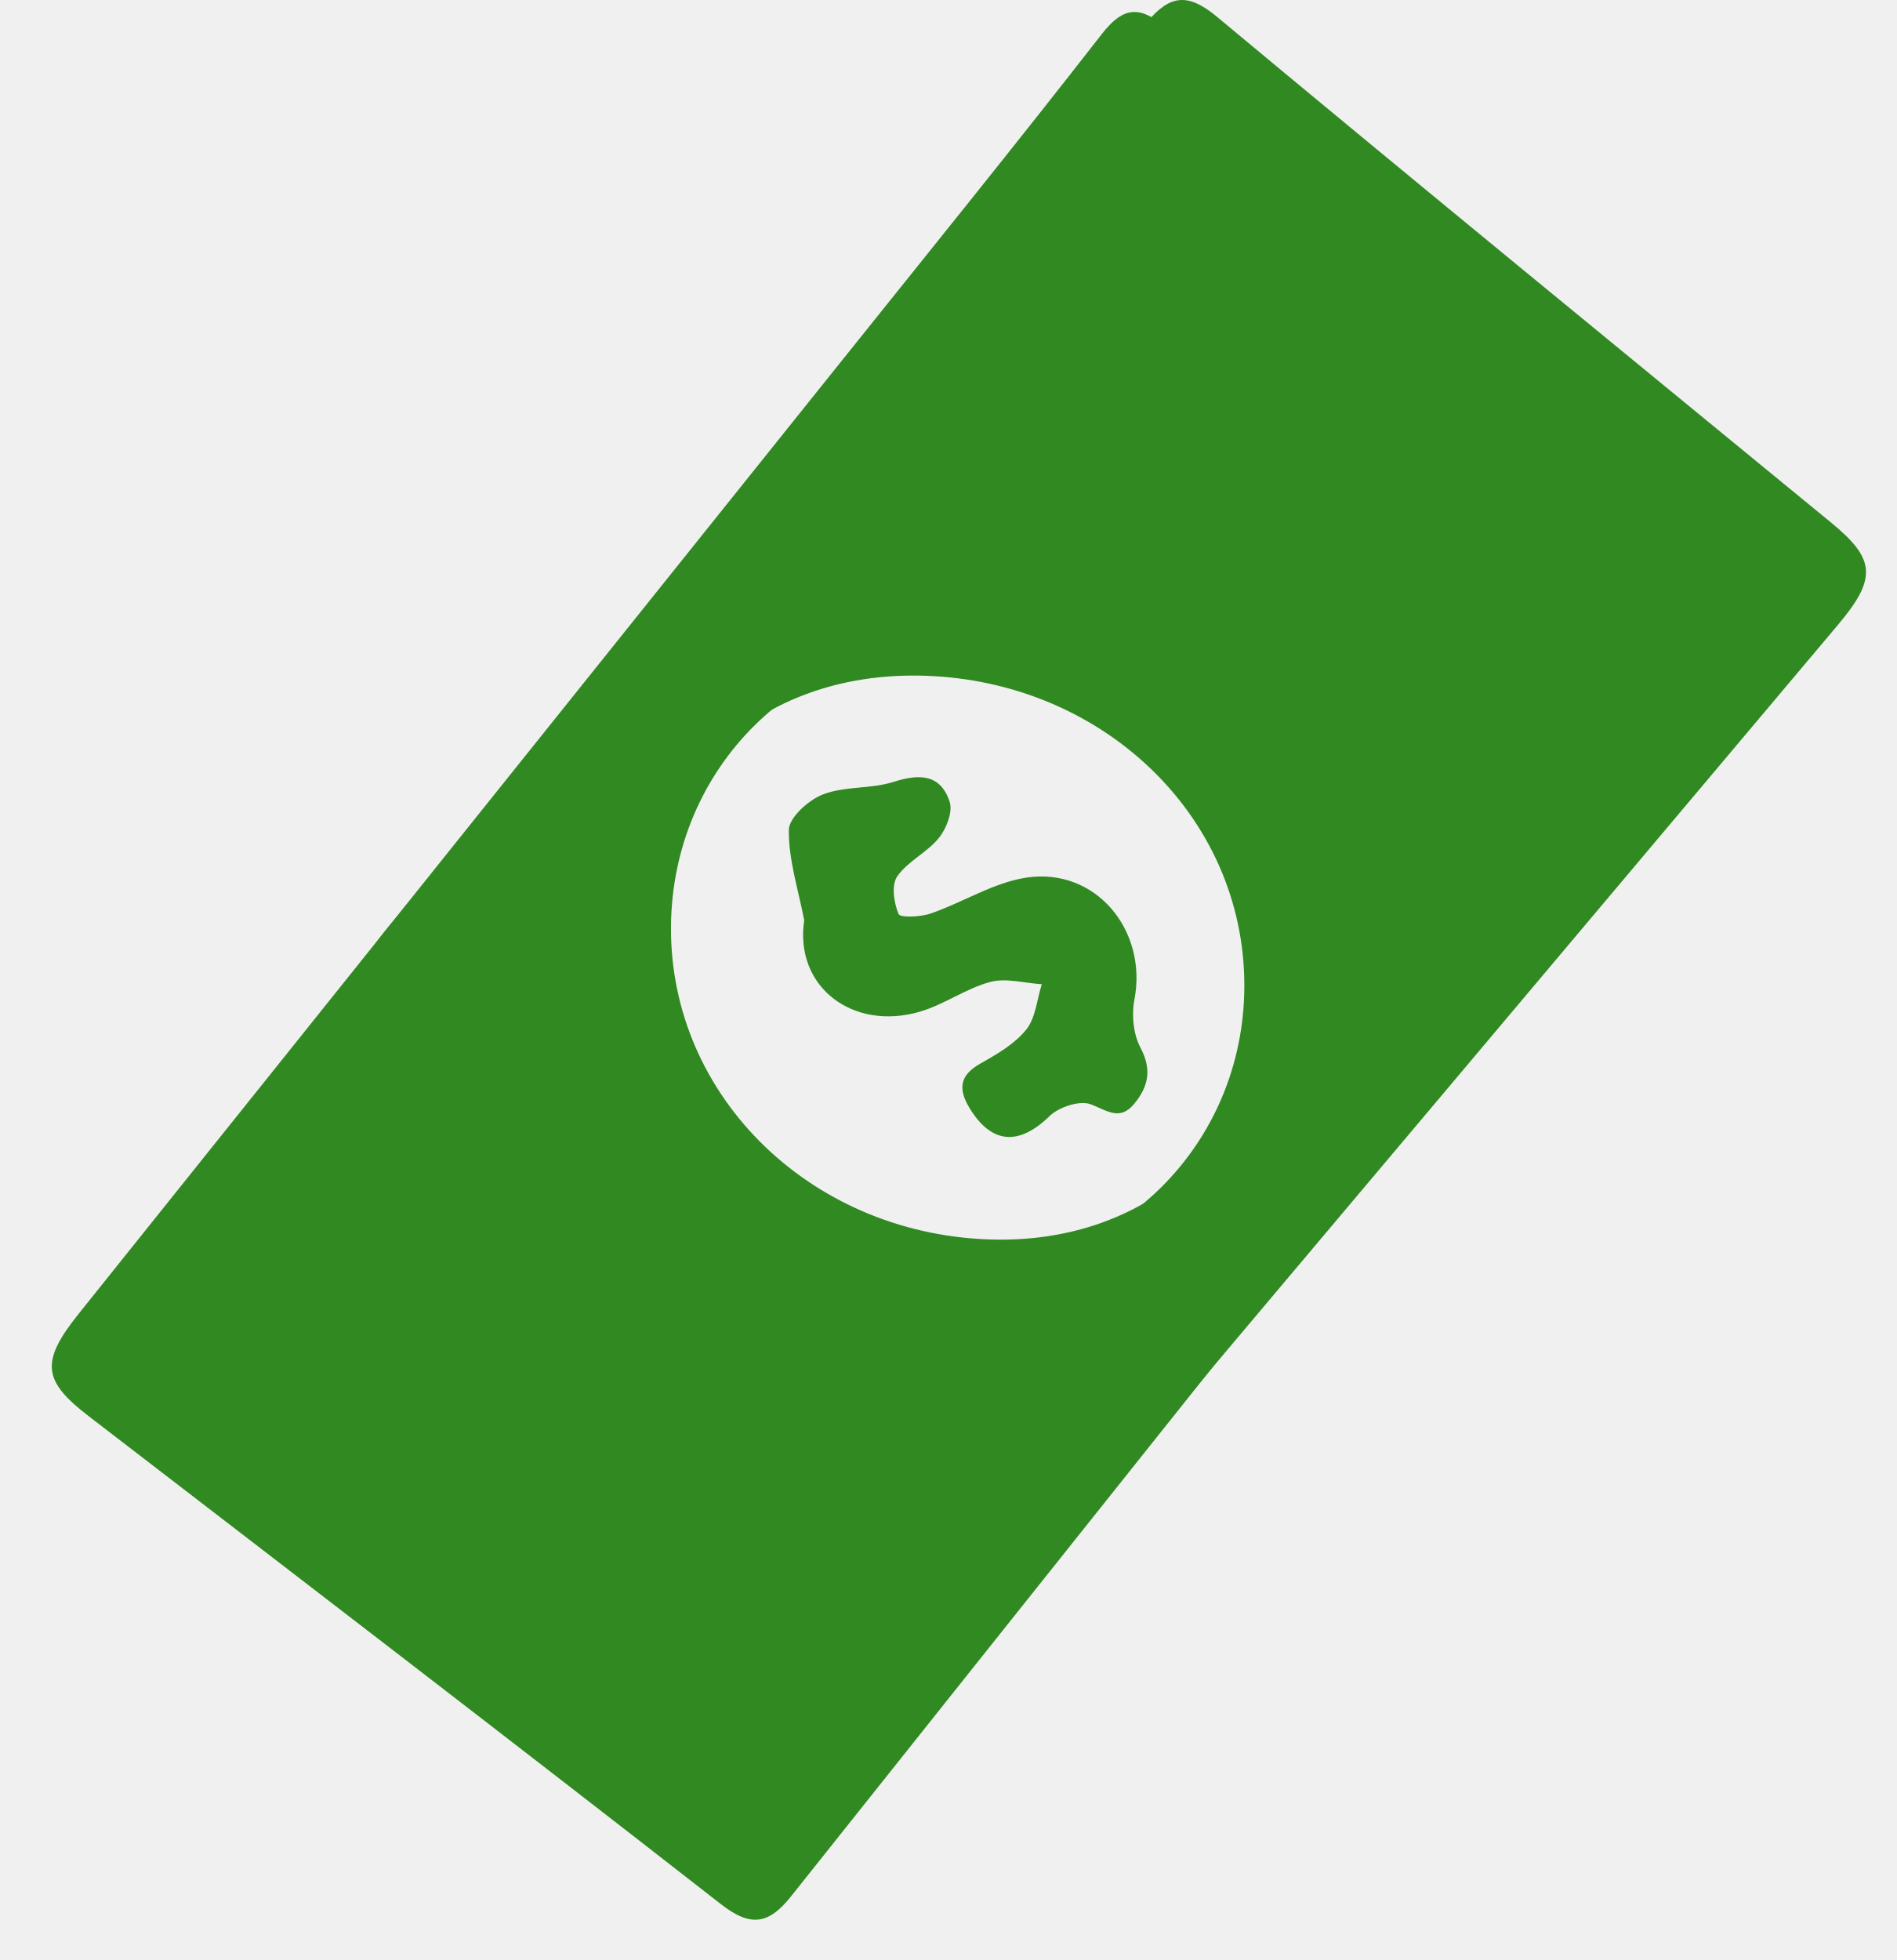
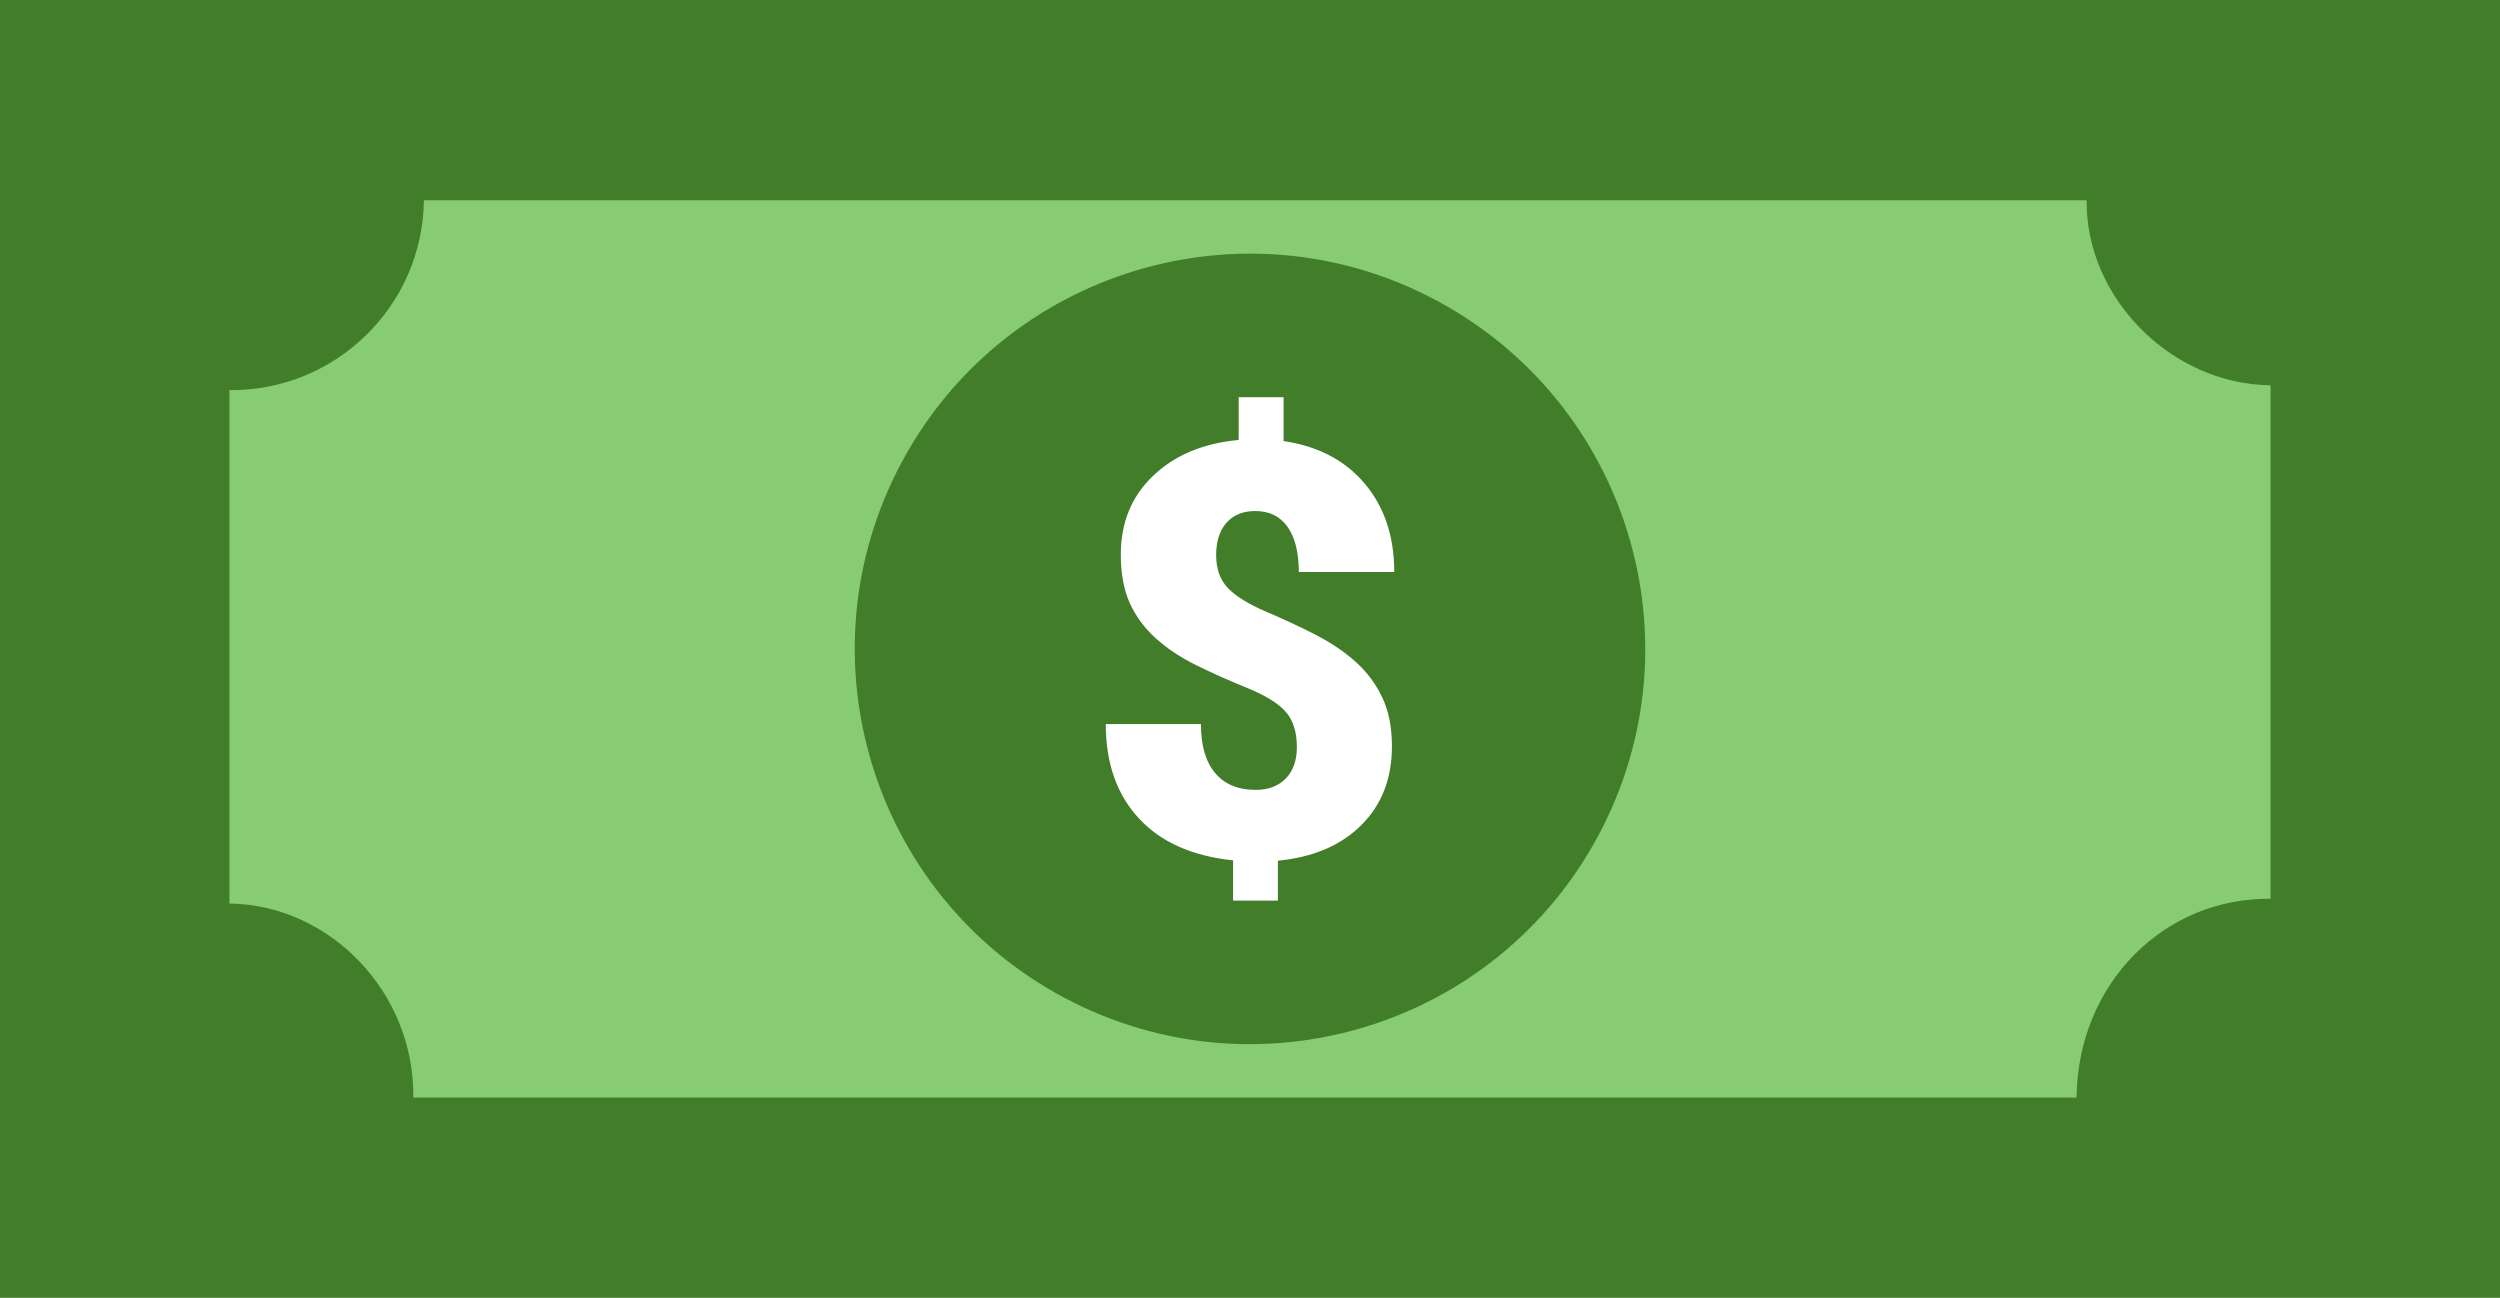
- <svg xmlns="http://www.w3.org/2000/svg" width="30" height="31" viewBox="0 0 30 31" fill="none">
-   <path d="M3 22.534C3.345 22.596 3.54 22.612 3.723 22.668C5.057 23.07 6.374 23.538 7.724 23.873C9.255 24.253 10.686 23.471 11.237 22.075C11.907 20.375 11.501 18.92 10.045 18.061C8.895 17.384 7.709 16.764 6.523 16.151C5.586 15.667 5.514 15.41 6.181 14.614C10.171 9.861 14.16 5.108 18.143 0.351C18.497 -0.071 18.78 -0.126 19.245 0.261C22.471 2.947 25.721 5.603 28.966 8.266C29.664 8.839 29.698 9.141 29.078 9.878C24.951 14.781 20.821 19.68 16.692 24.581C15.267 26.272 13.834 27.955 12.433 29.664C12.116 30.051 11.867 30.115 11.489 29.797C8.744 27.485 5.994 25.177 3.247 22.867C3.193 22.82 3.158 22.748 3.001 22.535L3 22.534ZM15.774 19.606C18.299 19.636 20.131 17.848 20.158 15.328C20.187 12.705 17.769 10.245 15.121 10.205C12.629 10.167 10.637 12.131 10.614 14.647C10.59 17.369 12.883 19.573 15.774 19.606Z" fill="#308921" />
-   <path d="M12.721 14.553C12.63 14.078 12.474 13.603 12.478 13.128C12.479 12.932 12.791 12.652 13.02 12.564C13.366 12.431 13.78 12.481 14.137 12.366C14.549 12.234 14.88 12.246 15.023 12.683C15.074 12.843 14.97 13.107 14.852 13.253C14.665 13.484 14.359 13.621 14.193 13.861C14.098 13.999 14.14 14.279 14.214 14.457C14.239 14.518 14.565 14.504 14.726 14.447C15.236 14.271 15.72 13.957 16.24 13.88C17.334 13.718 18.155 14.714 17.945 15.81C17.898 16.052 17.928 16.358 18.041 16.571C18.226 16.92 18.164 17.189 17.941 17.459C17.714 17.734 17.512 17.564 17.255 17.466C17.081 17.4 16.751 17.508 16.602 17.653C16.116 18.126 15.681 18.098 15.332 17.517C15.152 17.216 15.185 17.004 15.509 16.821C15.771 16.674 16.05 16.512 16.233 16.285C16.383 16.1 16.402 15.81 16.48 15.567C16.207 15.55 15.915 15.464 15.664 15.531C15.279 15.634 14.935 15.889 14.551 16.001C13.499 16.31 12.565 15.617 12.721 14.556V14.553Z" fill="#308921" />
-   <path d="M27.122 7.397C26.773 7.345 26.576 7.335 26.391 7.284C25.037 6.92 23.698 6.49 22.331 6.193C20.779 5.857 19.361 6.679 18.847 8.09C18.22 9.808 18.67 11.25 20.159 12.067C21.335 12.712 22.546 13.298 23.757 13.876C24.714 14.333 24.793 14.588 24.144 15.402C20.264 20.265 16.385 25.129 12.511 29.996C12.166 30.428 11.883 30.491 11.404 30.117C8.083 27.525 4.737 24.963 1.397 22.394C0.678 21.841 0.636 21.54 1.239 20.786C5.253 15.769 9.271 10.756 13.287 5.741C14.673 4.01 16.067 2.288 17.428 0.54C17.736 0.145 17.986 0.073 18.375 0.38C21.202 2.613 24.035 4.841 26.863 7.072C26.92 7.117 26.956 7.187 27.12 7.396L27.122 7.397ZM14.351 10.686C11.81 10.729 10.016 12.567 10.061 15.086C10.105 17.708 12.608 20.098 15.274 20.063C17.782 20.03 19.731 18.01 19.683 15.495C19.631 12.774 17.261 10.637 14.351 10.686Z" fill="#308921" />
+ <svg xmlns="http://www.w3.org/2000/svg" shape-rendering="geometricPrecision" text-rendering="geometricPrecision" image-rendering="optimizeQuality" fill-rule="evenodd" clip-rule="evenodd" viewBox="0 0 512 265.789">
+   <path fill="#427D2A" d="M0 0h512v265.789H0z" />
+   <path fill="#87CC71" d="M427.35 41.012c-.271 19.771 17.153 37.655 37.661 37.901v105.16c-21.602-.271-39.483 17.153-39.729 40.707H84.649c.271-21.603-17.157-39.487-37.661-39.733V79.886c21.685.246 39.579-17.167 39.825-38.874H427.35z" />
+   <path fill="#427D2A" d="M184.561 94.868c21.003-39.457 70.011-54.416 109.468-33.413 39.458 21.003 54.417 70.01 33.413 109.468-21.002 39.458-70.01 54.417-109.468 33.414-39.457-21.004-54.416-70.011-33.413-109.469z" />
+   <path fill="#fff" d="M265.599 152.988c0-3.057-.75-5.443-2.249-7.18-1.52-1.736-4.144-3.374-7.931-4.913-3.767-1.538-7.258-3.097-10.455-4.675-3.196-1.579-5.957-3.413-8.265-5.503-2.308-2.073-4.083-4.478-5.327-7.223-1.221-2.72-1.832-6.035-1.832-9.941 0-6.509 2.19-11.877 6.589-16.076 4.378-4.221 10.238-6.687 17.556-7.378l-.001-8.752h9.192v8.989c7.044 1.027 12.584 3.926 16.61 8.699 4.023 4.757 6.056 10.792 6.056 18.109h-19.547c0-4.003-.769-7.079-2.31-9.251-1.538-2.149-3.728-3.234-6.589-3.234-2.544 0-4.518.806-5.916 2.405-1.402 1.598-2.112 3.788-2.112 6.607 0 2.862.808 5.111 2.426 6.789 1.617 1.675 4.222 3.273 7.791 4.81 3.59 1.52 6.964 3.1 10.159 4.735 3.177 1.639 5.919 3.494 8.225 5.564 2.31 2.091 4.125 4.519 5.429 7.299 1.32 2.76 1.97 6.094 1.97 9.982 0 6.588-2.091 11.975-6.273 16.136-4.182 4.161-9.863 6.589-17.082 7.28l.001 8.18h-9.173v-8.24c-8.406-.887-14.856-3.766-19.333-8.641-4.497-4.87-6.746-11.302-6.746-19.27h19.49c0 4.399.964 7.73 2.919 10.038 1.933 2.289 4.696 3.435 8.284 3.435 2.624 0 4.675-.792 6.195-2.348 1.499-1.558 2.249-3.71 2.249-6.431v-.001z" />
</svg>
